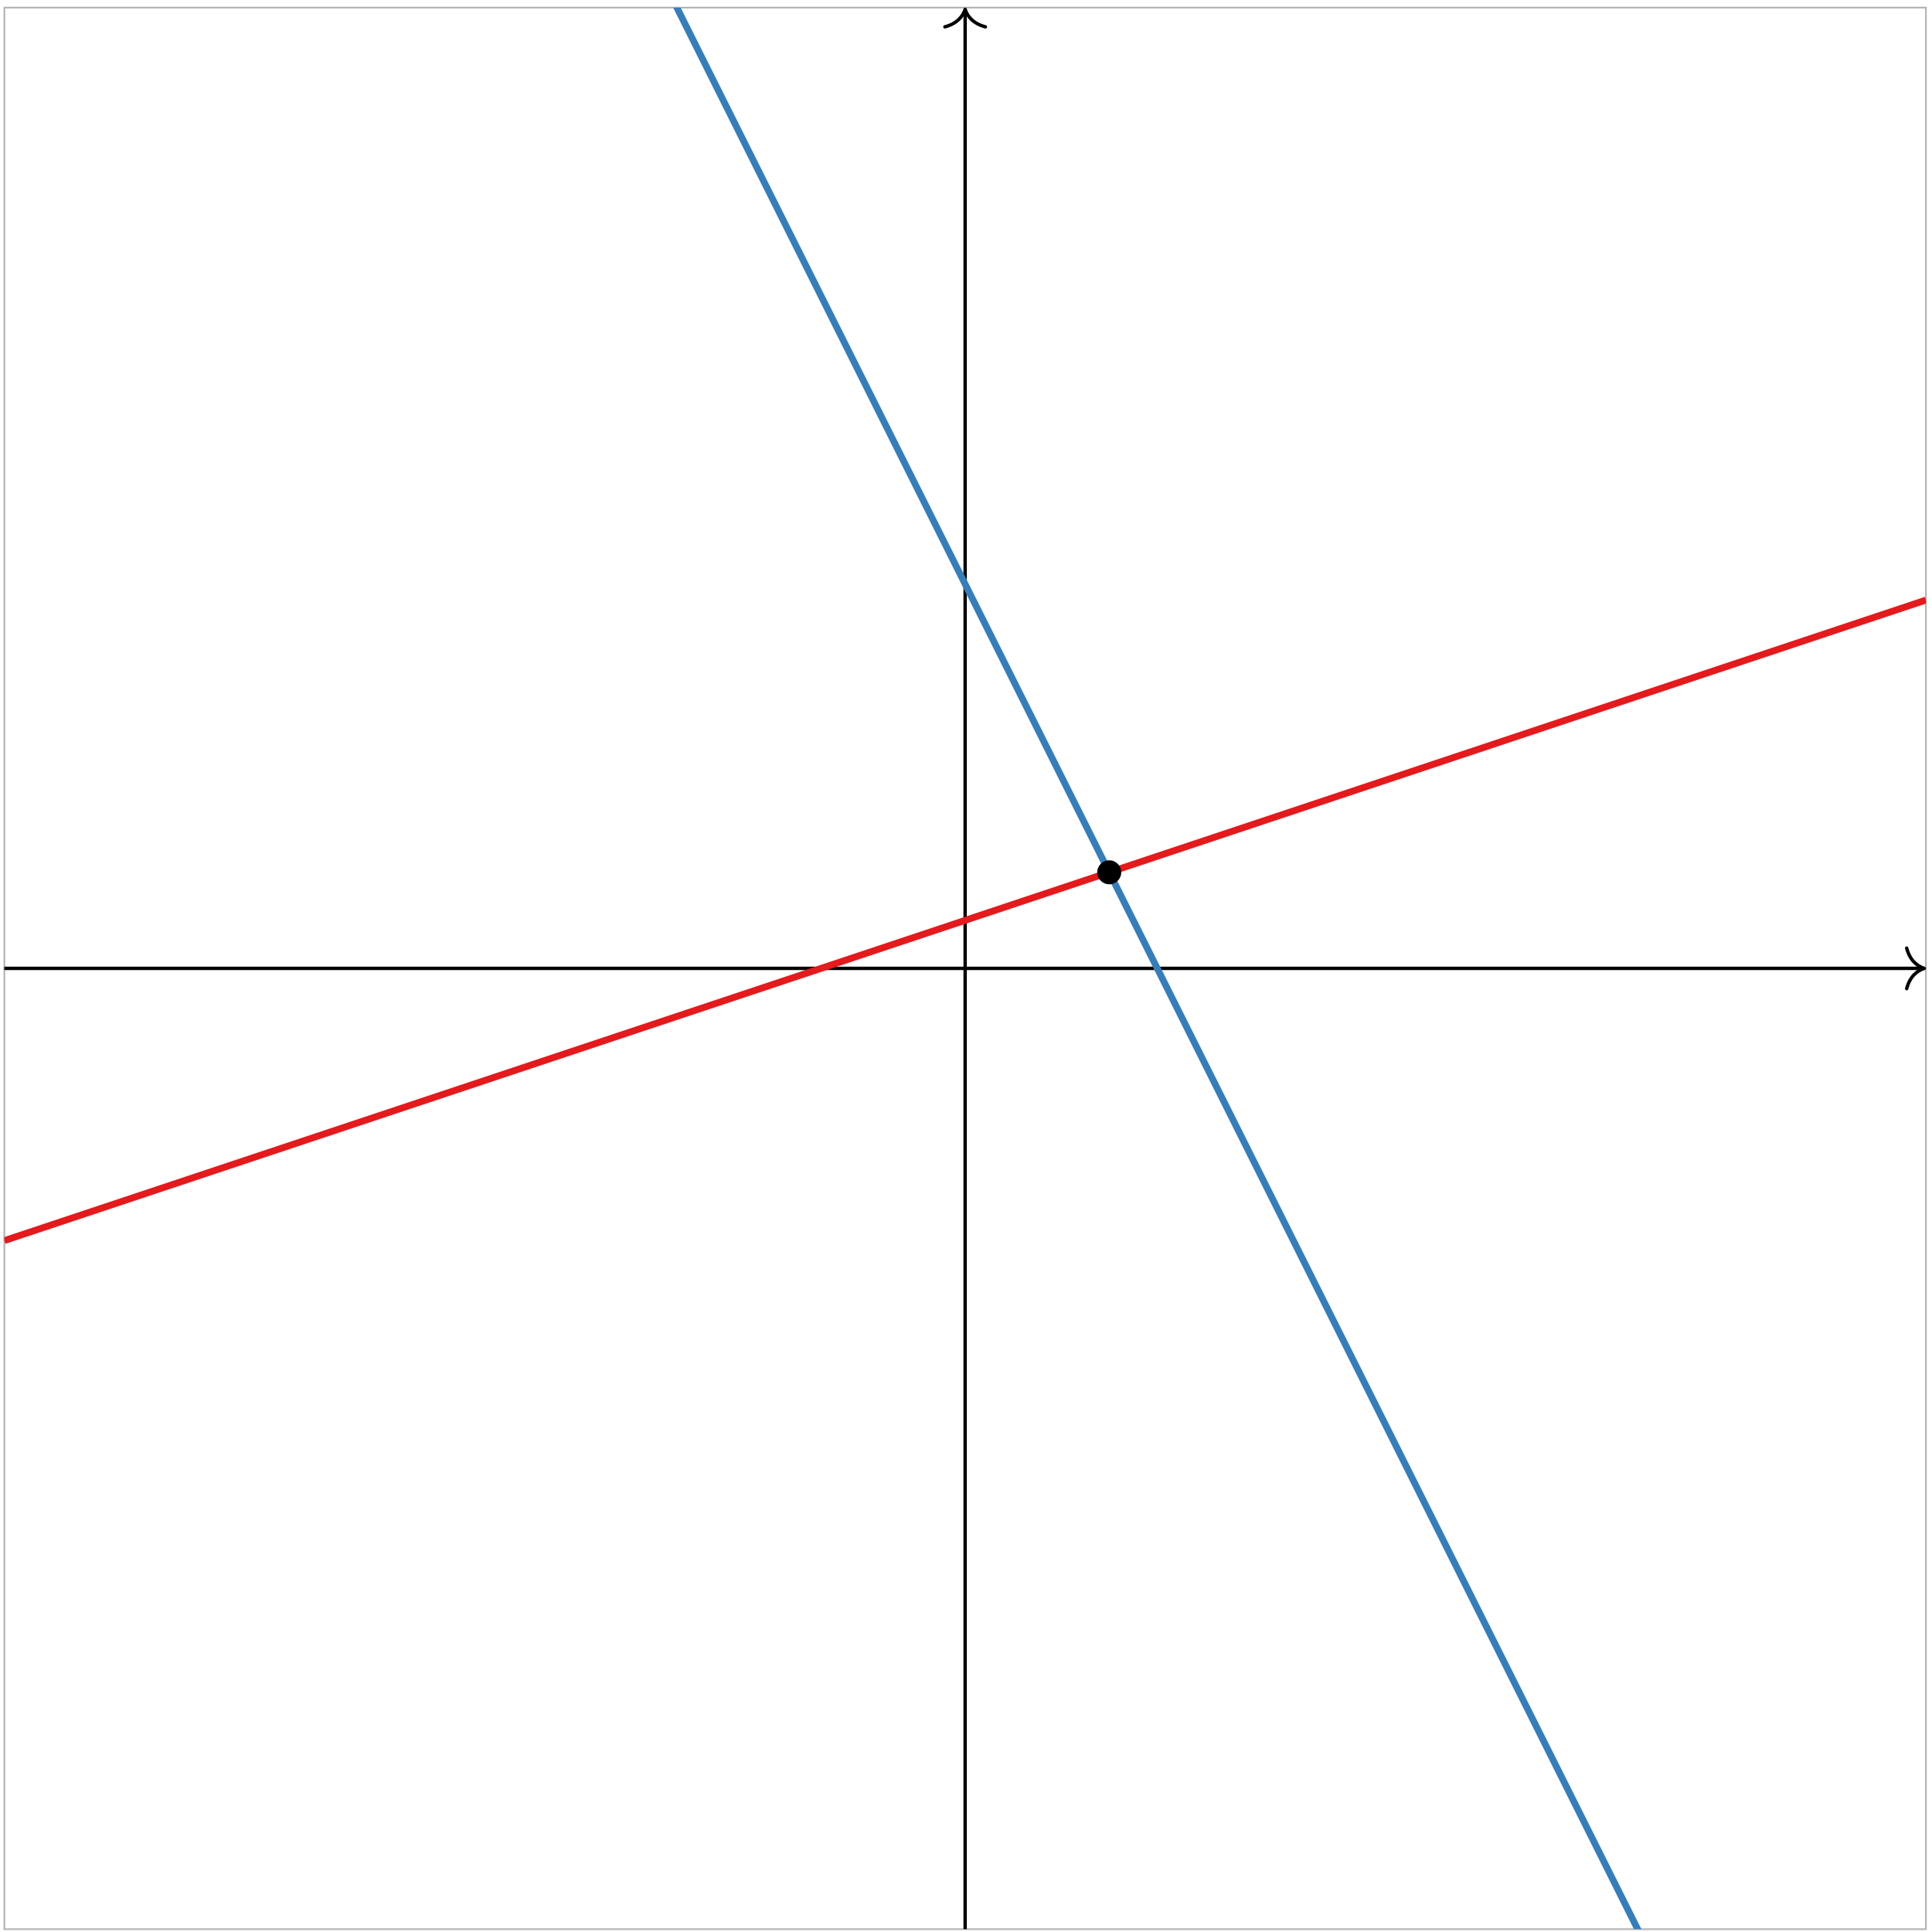
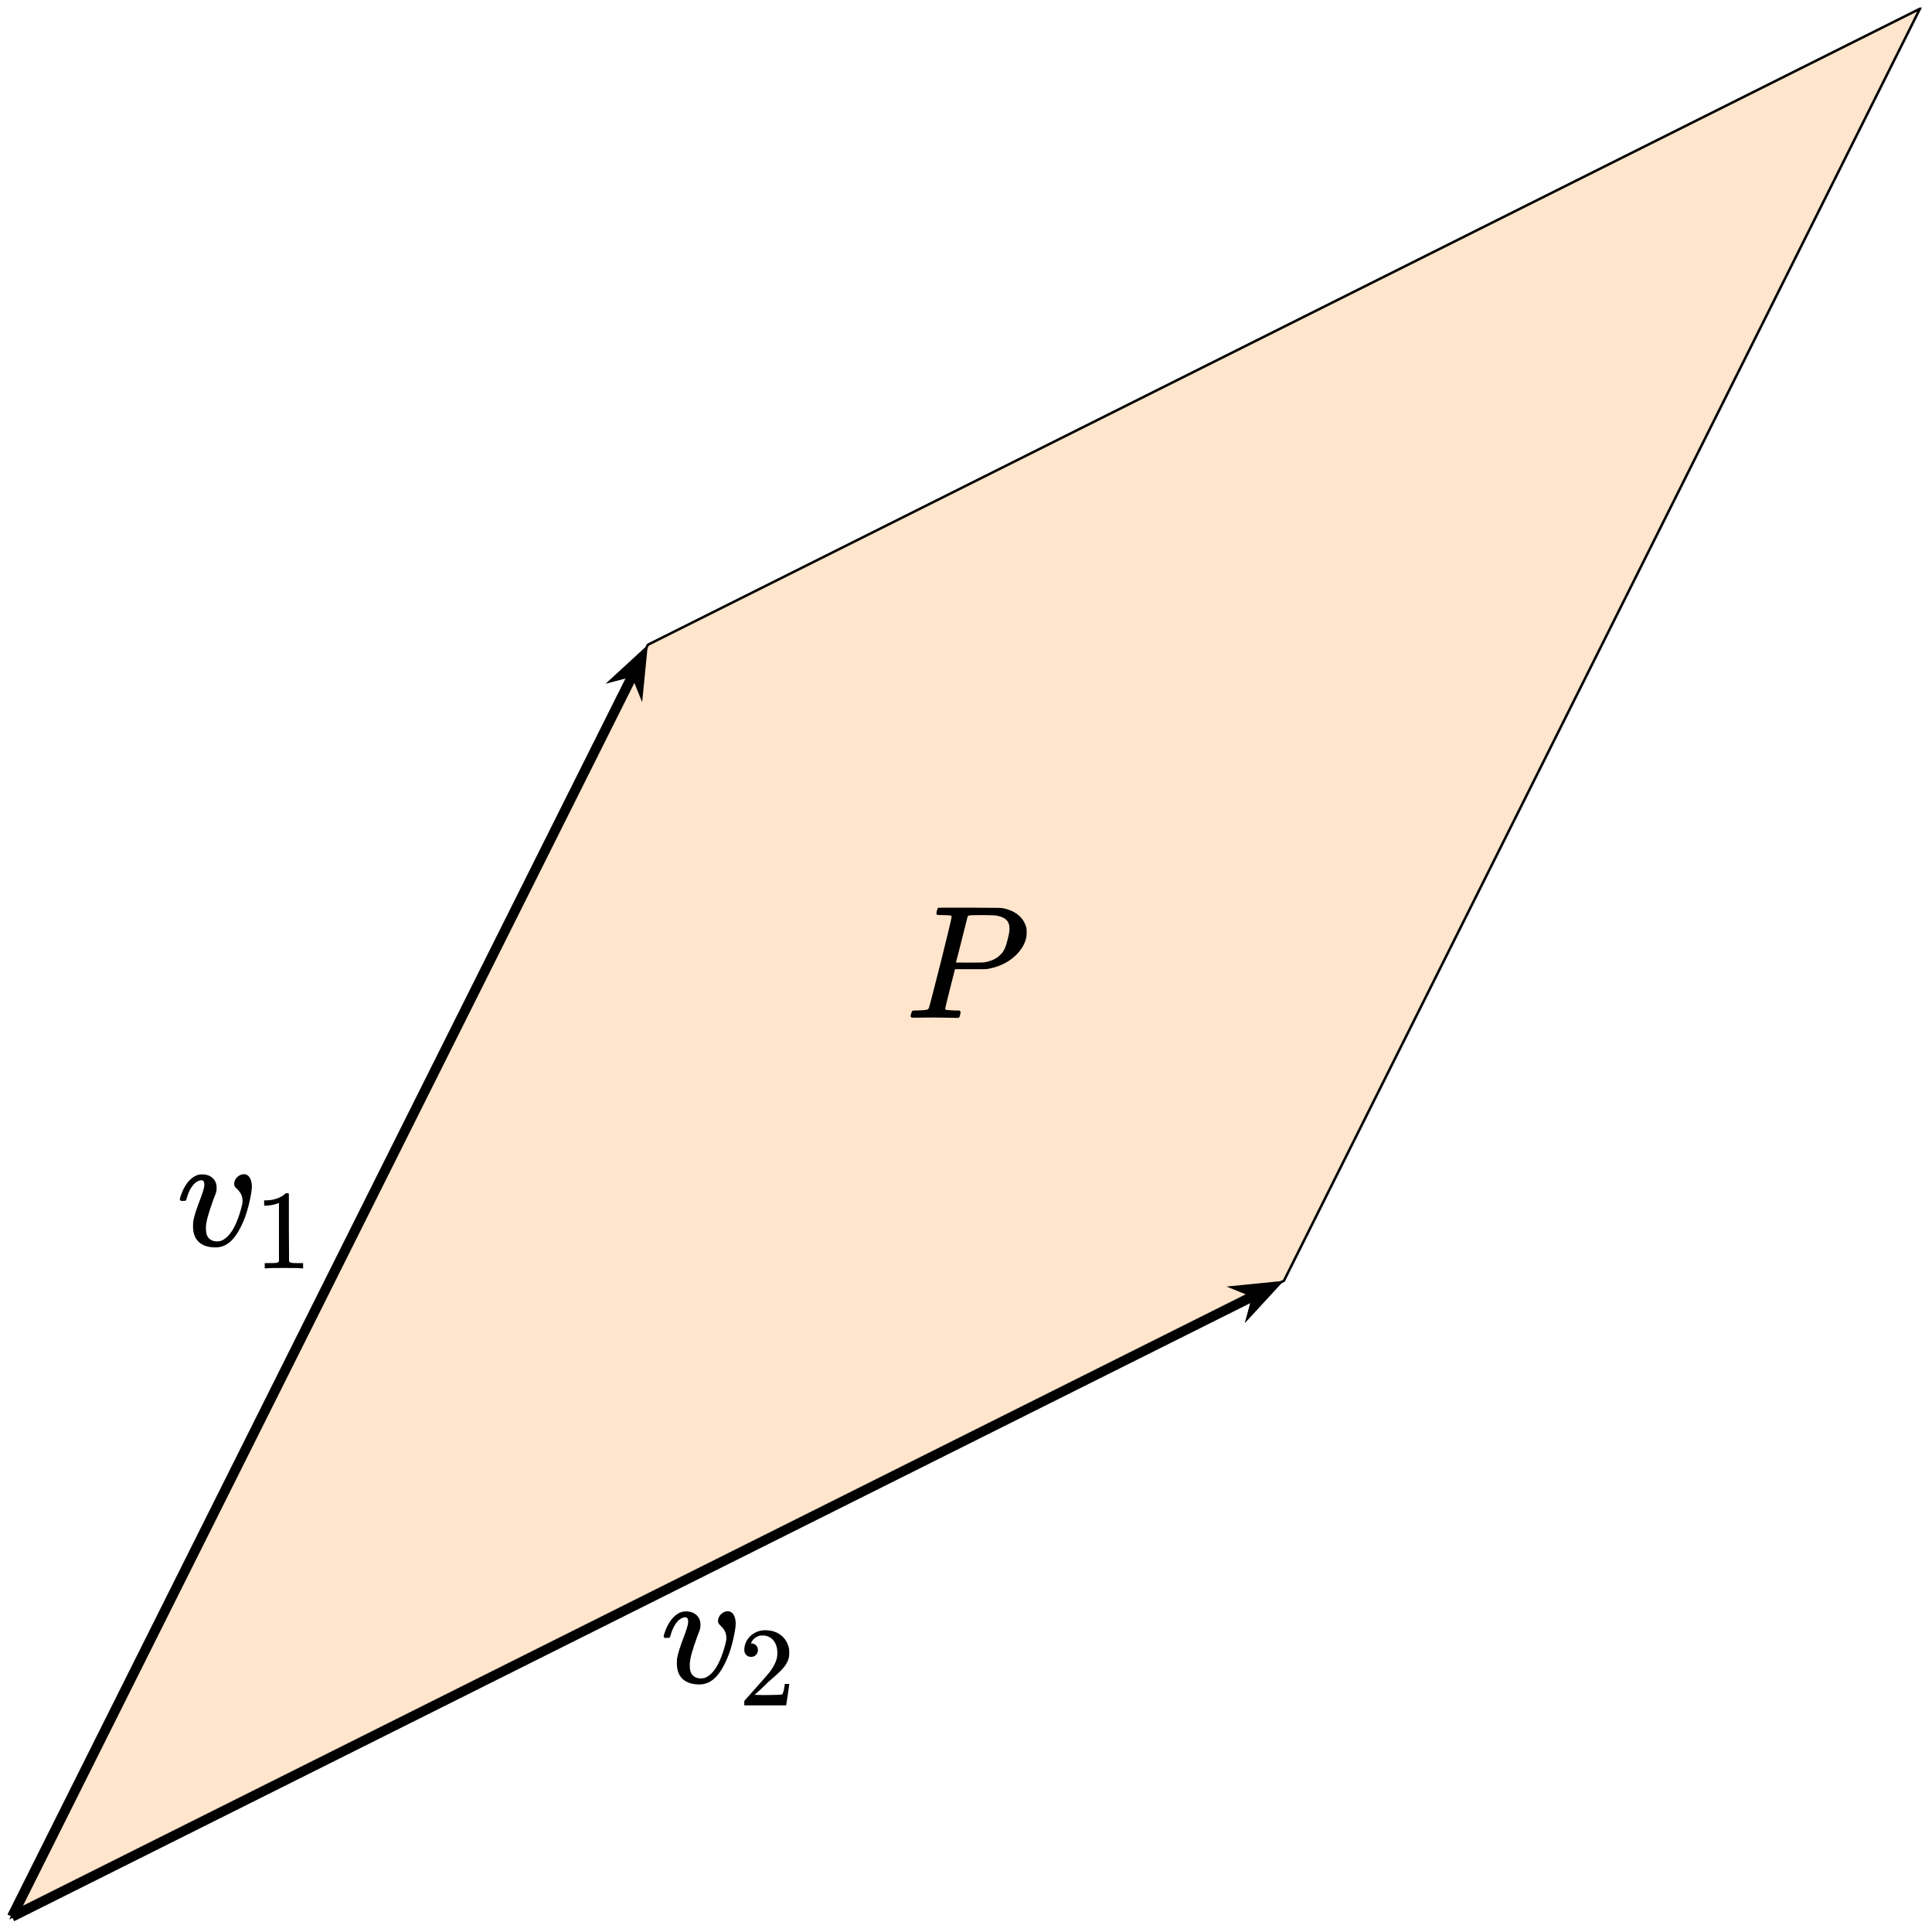
- <svg xmlns="http://www.w3.org/2000/svg" width="228pt" height="228pt" viewBox="0 0 228 228" version="1.1">
+ <svg xmlns="http://www.w3.org/2000/svg" xmlns:xlink="http://www.w3.org/1999/xlink" width="155pt" height="155pt" viewBox="0 0 155 155" version="1.1">
  <defs>
+     <g>
+       <symbol overflow="visible" id="glyph0-0">
+         <path style="stroke:none;" d="M 0.641 0 L 2.594 0 L 2.594 -6.906 L 0.641 -6.906 Z M 1.297 -0.641 L 1.297 -6.25 L 1.938 -6.25 L 1.938 -0.641 Z M 1.297 -0.641 " />
+       </symbol>
+       <symbol overflow="visible" id="glyph0-1">
+         <path style="stroke:none;" d="M 3.125 0.141 C 3.984 0.141 4.625 -0.422 5.172 -1.531 C 5.438 -2.062 5.609 -2.531 5.797 -3.266 C 5.953 -3.938 6.047 -4.406 6.047 -4.75 C 6.047 -5.234 5.859 -5.734 5.406 -5.734 C 5.016 -5.734 4.625 -5.359 4.625 -4.969 C 4.625 -4.828 4.672 -4.719 4.797 -4.609 C 5.156 -4.281 5.297 -3.984 5.297 -3.594 C 5.297 -3.406 5.266 -3.266 5.188 -2.984 C 4.844 -1.719 4.391 -0.891 3.859 -0.547 C 3.656 -0.391 3.5 -0.344 3.234 -0.344 C 2.844 -0.344 2.531 -0.547 2.422 -0.891 C 2.375 -1.078 2.359 -1.219 2.359 -1.469 C 2.391 -1.984 2.516 -2.469 2.984 -3.766 C 3.094 -4.031 3.188 -4.281 3.188 -4.344 C 3.219 -4.422 3.219 -4.562 3.219 -4.672 C 3.219 -5.297 2.734 -5.719 2.078 -5.719 C 1.719 -5.719 1.484 -5.609 1.266 -5.438 C 0.812 -5.094 0.5 -4.516 0.312 -3.906 C 0.281 -3.812 0.266 -3.75 0.266 -3.719 C 0.266 -3.672 0.328 -3.625 0.344 -3.594 L 0.531 -3.594 C 0.781 -3.594 0.734 -3.594 0.797 -3.719 C 1 -4.5 1.375 -5.062 1.781 -5.203 C 1.859 -5.234 1.938 -5.25 2 -5.25 C 2.156 -5.25 2.234 -5.125 2.234 -4.922 C 2.234 -4.797 2.219 -4.641 2.156 -4.484 C 2.156 -4.422 2.047 -4.125 1.953 -3.859 C 1.562 -2.844 1.422 -2.375 1.344 -1.953 C 1.328 -1.859 1.328 -1.688 1.328 -1.516 C 1.328 -0.391 2.047 0.141 3.125 0.141 Z M 3.125 0.141 " />
+       </symbol>
+       <symbol overflow="visible" id="glyph0-2">
+         <path style="stroke:none;" d="M 3.719 -8.141 C 3.719 -7.844 1.938 -0.844 1.891 -0.797 C 1.844 -0.703 1.781 -0.656 1.641 -0.641 C 1.5 -0.625 1.156 -0.594 0.875 -0.594 C 0.531 -0.594 0.531 -0.594 0.469 -0.328 C 0.438 -0.219 0.422 -0.172 0.422 -0.141 C 0.422 -0.109 0.438 -0.109 0.453 -0.078 C 0.484 -0.031 0.5 -0.016 0.656 -0.016 C 1.141 -0.016 1.594 -0.031 2.359 -0.031 C 3.141 -0.031 3.609 0 4.125 0 C 4.297 0 4.297 -0.031 4.344 -0.062 C 4.359 -0.109 4.438 -0.375 4.438 -0.453 C 4.438 -0.516 4.375 -0.562 4.359 -0.594 L 3.953 -0.594 C 3.562 -0.609 3.297 -0.641 3.234 -0.656 C 3.219 -0.672 3.203 -0.703 3.203 -0.766 C 3.203 -0.797 3.375 -1.5 3.594 -2.359 L 3.984 -3.906 L 5.203 -3.906 C 6.266 -3.906 6.453 -3.906 6.562 -3.922 C 7.5 -4.078 8.281 -4.453 8.875 -5.031 C 9.328 -5.484 9.594 -5.938 9.703 -6.438 C 9.734 -6.547 9.734 -6.703 9.734 -6.859 C 9.734 -7 9.734 -7.125 9.719 -7.203 C 9.5 -8.109 8.75 -8.641 7.766 -8.812 C 7.609 -8.828 7.578 -8.828 5.141 -8.844 C 2.719 -8.844 2.672 -8.844 2.625 -8.828 C 2.578 -8.781 2.5 -8.516 2.5 -8.391 C 2.5 -8.25 2.531 -8.25 2.984 -8.25 C 3.375 -8.234 3.719 -8.25 3.719 -8.141 Z M 8.359 -7.172 C 8.359 -6.922 8.328 -6.766 8.219 -6.328 C 8.062 -5.672 7.922 -5.344 7.641 -5.078 C 7.328 -4.75 6.891 -4.547 6.312 -4.453 C 6.172 -4.438 6.016 -4.438 5.109 -4.438 C 4.109 -4.438 4.062 -4.438 4.062 -4.453 C 4.094 -4.484 4.938 -7.922 5 -8.125 C 5.031 -8.188 5.109 -8.219 5.234 -8.234 C 5.281 -8.234 5.719 -8.25 6.219 -8.25 C 7 -8.234 7.141 -8.234 7.25 -8.219 C 7.875 -8.109 8.359 -7.891 8.359 -7.172 Z M 8.359 -7.172 " />
+       </symbol>
+       <symbol overflow="visible" id="glyph1-0">
+         <path style="stroke:none;" d="M 0.453 0 L 1.812 0 L 1.812 -4.828 L 0.453 -4.828 Z M 0.906 -0.453 L 0.906 -4.375 L 1.359 -4.375 L 1.359 -0.453 Z M 0.906 -0.453 " />
+       </symbol>
+       <symbol overflow="visible" id="glyph1-1">
+         <path style="stroke:none;" d="M 3.766 0 L 3.875 0 L 3.875 -0.422 L 3.328 -0.422 C 3.062 -0.422 2.875 -0.422 2.75 -0.547 L 2.734 -3.266 L 2.734 -5.984 C 2.688 -6.031 2.703 -6.031 2.578 -6.031 C 2.5 -6.031 2.5 -6.031 2.469 -6.016 C 2.422 -5.969 2.281 -5.844 2.188 -5.797 C 1.859 -5.594 1.438 -5.469 0.922 -5.453 L 0.75 -5.453 L 0.75 -5.031 L 0.922 -5.031 C 1.266 -5.047 1.594 -5.109 1.859 -5.219 C 1.891 -5.234 1.922 -5.234 1.938 -5.234 L 1.938 -0.547 C 1.859 -0.5 1.828 -0.453 1.719 -0.438 C 1.609 -0.422 1.297 -0.422 1.031 -0.422 L 0.797 -0.422 L 0.797 0 L 0.906 0 C 1.062 -0.031 2.047 -0.031 2.328 -0.031 C 2.625 -0.031 3.609 -0.031 3.766 0 Z M 3.766 0 " />
+       </symbol>
+       <symbol overflow="visible" id="glyph1-2">
+         <path style="stroke:none;" d="M 1 -3.891 C 1.328 -3.891 1.547 -4.141 1.547 -4.438 C 1.547 -4.719 1.344 -4.969 1.031 -4.969 C 1 -4.969 0.984 -4.969 0.984 -4.984 C 0.984 -5 1.031 -5.062 1.062 -5.141 C 1.266 -5.422 1.516 -5.609 1.922 -5.609 C 2.703 -5.609 3.109 -4.969 3.109 -4.203 C 3.109 -3.672 2.906 -3.25 2.5 -2.688 C 2.297 -2.438 2.25 -2.375 1.234 -1.234 C 0.828 -0.781 0.484 -0.391 0.469 -0.375 C 0.453 -0.359 0.453 -0.328 0.453 -0.172 L 0.453 0 L 3.812 0 L 3.812 -0.031 C 3.844 -0.078 4.047 -1.625 4.062 -1.688 L 4.062 -1.719 L 3.703 -1.719 L 3.703 -1.688 C 3.641 -1.281 3.625 -1.203 3.578 -1.062 C 3.547 -0.984 3.516 -0.891 3.484 -0.875 C 3.438 -0.859 2.891 -0.828 1.969 -0.828 L 1.281 -0.844 L 1.828 -1.344 C 2.438 -1.938 2.406 -1.906 2.734 -2.188 C 3.328 -2.703 3.562 -2.953 3.75 -3.219 C 3.969 -3.547 4.062 -3.812 4.062 -4.219 C 4.062 -4.328 4.062 -4.438 4.047 -4.516 C 3.891 -5.406 3.188 -6.031 2.125 -6.031 C 1.203 -6.031 0.453 -5.312 0.453 -4.453 C 0.453 -4.141 0.656 -3.891 1 -3.891 Z M 1 -3.891 " />
+       </symbol>
+     </g>
    <clipPath id="clip1">
-       <path d="M 0.512 114 L 227.281 114 L 227.281 115 L 0.512 115 Z M 0.512 114 " />
+       <path d="M 0 0.605 L 155 0.605 L 155 154 L 0 154 Z M 0 0.605 " />
    </clipPath>
    <clipPath id="clip2">
-       <path d="M 224 111 L 227.281 111 L 227.281 117 L 224 117 Z M 224 111 " />
-     </clipPath>
-     <clipPath id="clip3">
-       <path d="M 113 1 L 115 1 L 115 227.668 L 113 227.668 Z M 113 1 " />
-     </clipPath>
-     <clipPath id="clip4">
-       <path d="M 111 0.898 L 117 0.898 L 117 4 L 111 4 Z M 111 0.898 " />
-     </clipPath>
-     <clipPath id="clip5">
-       <path d="M 0.512 59 L 227.281 59 L 227.281 158 L 0.512 158 Z M 0.512 59 " />
-     </clipPath>
-     <clipPath id="clip6">
-       <path d="M 0.512 0.898 L 227.281 0.898 L 227.281 227.668 L 0.512 227.668 Z M 0.512 0.898 " />
+       <path d="M 0 0.605 L 155 0.605 L 155 155 L 0 155 Z M 0 0.605 " />
    </clipPath>
  </defs>
  <g id="surface1">
-     <path style="fill:none;stroke-width:0.199;stroke-linecap:butt;stroke-linejoin:miter;stroke:rgb(70%,70%,70%);stroke-opacity:1;stroke-miterlimit:10;" d="M -113.385 -113.386 L -113.385 113.384 L 113.384 113.384 L 113.384 -113.386 Z M -113.385 -113.386 " transform="matrix(1,0,0,-1,113.897,114.282)" />
    <g clip-path="url(#clip1)" clip-rule="nonzero">
-       <path style="fill:none;stroke-width:0.399;stroke-linecap:butt;stroke-linejoin:miter;stroke:rgb(0%,0%,0%);stroke-opacity:1;stroke-miterlimit:10;" d="M -113.385 0.001 L 112.986 0.001 " transform="matrix(1,0,0,-1,113.897,114.282)" />
+       <path style=" stroke:none;fill-rule:nonzero;fill:rgb(100%,49.799%,0%);fill-opacity:0.2;" d="M 0.957 153.777 L 51.98 51.727 L 154.031 0.703 L 103.004 102.754 Z M 0.957 153.777 " />
    </g>
    <g clip-path="url(#clip2)" clip-rule="nonzero">
-       <path style="fill:none;stroke-width:0.399;stroke-linecap:round;stroke-linejoin:round;stroke:rgb(0%,0%,0%);stroke-opacity:1;stroke-miterlimit:10;" d="M -2.072 2.391 C -1.693 0.958 -0.849 0.278 -0.001 0.001 C -0.849 -0.281 -1.693 -0.956 -2.072 -2.39 " transform="matrix(1,0,0,-1,227.0832,114.282)" />
+       <path style="fill:none;stroke-width:0.199;stroke-linecap:butt;stroke-linejoin:miter;stroke:rgb(0%,0%,0%);stroke-opacity:1;stroke-miterlimit:10;" d="M 0 -0 L 51.023 102.05 L 153.074 153.074 L 102.047 51.023 Z M 0 -0 " transform="matrix(1,0,0,-1,0.957,153.777)" />
    </g>
-     <g clip-path="url(#clip3)" clip-rule="nonzero">
-       <path style="fill:none;stroke-width:0.399;stroke-linecap:butt;stroke-linejoin:miter;stroke:rgb(0%,0%,0%);stroke-opacity:1;stroke-miterlimit:10;" d="M 0.001 -113.386 L 0.001 112.985 " transform="matrix(1,0,0,-1,113.897,114.282)" />
+     <path style="fill:none;stroke-width:0.797;stroke-linecap:butt;stroke-linejoin:miter;stroke:rgb(0%,0%,0%);stroke-opacity:1;stroke-miterlimit:10;" d="M 0 -0 L 49.871 99.746 " transform="matrix(1,0,0,-1,0.957,153.777)" />
+     <path style="fill-rule:nonzero;fill:rgb(0%,0%,0%);fill-opacity:1;stroke-width:0.718;stroke-linecap:butt;stroke-linejoin:miter;stroke:rgb(0%,0%,0%);stroke-opacity:1;stroke-miterlimit:10;" d="M 3.231 0.002 L 1.159 0.791 L 1.856 -0 L 1.159 -0.79 Z M 3.231 0.002 " transform="matrix(0.44722,-0.89442,-0.89442,-0.44722,50.07976,55.53143)" />
+     <g style="fill:rgb(0%,0%,0%);fill-opacity:1;">
+       <use xlink:href="#glyph0-1" x="14.16" y="99.937" />
    </g>
-     <g clip-path="url(#clip4)" clip-rule="nonzero">
-       <path style="fill:none;stroke-width:0.399;stroke-linecap:round;stroke-linejoin:round;stroke:rgb(0%,0%,0%);stroke-opacity:1;stroke-miterlimit:10;" d="M -2.072 2.389 C -1.693 0.956 -0.85 0.28 -0.002 -0.001 C -0.85 -0.279 -1.693 -0.955 -2.072 -2.392 " transform="matrix(0,-1,-1,0,113.897,1.09575)" />
+     <g style="fill:rgb(0%,0%,0%);fill-opacity:1;">
+       <use xlink:href="#glyph1-1" x="20.442" y="101.757" />
    </g>
-     <g clip-path="url(#clip5)" clip-rule="nonzero">
-       <path style="fill:none;stroke-width:0.797;stroke-linecap:butt;stroke-linejoin:miter;stroke:rgb(89.409%,10.199%,10.979%);stroke-opacity:1;stroke-miterlimit:10;" d="M -113.385 -32.124 L 113.384 43.466 " transform="matrix(1,0,0,-1,113.897,114.282)" />
+     <path style="fill:none;stroke-width:0.797;stroke-linecap:butt;stroke-linejoin:miter;stroke:rgb(0%,0%,0%);stroke-opacity:1;stroke-miterlimit:10;" d="M 0 -0 L 99.746 49.875 " transform="matrix(1,0,0,-1,0.957,153.777)" />
+     <path style="fill-rule:nonzero;fill:rgb(0%,0%,0%);fill-opacity:1;stroke-width:0.718;stroke-linecap:butt;stroke-linejoin:miter;stroke:rgb(0%,0%,0%);stroke-opacity:1;stroke-miterlimit:10;" d="M 3.228 -0 L 1.16 0.789 L 1.857 -0 L 1.158 -0.786 Z M 3.228 -0 " transform="matrix(0.89442,-0.44722,-0.44722,-0.89442,99.20257,104.6542)" />
+     <g style="fill:rgb(0%,0%,0%);fill-opacity:1;">
+       <use xlink:href="#glyph0-1" x="52.977" y="134.999" />
    </g>
-     <g clip-path="url(#clip6)" clip-rule="nonzero">
-       <path style="fill:none;stroke-width:0.797;stroke-linecap:butt;stroke-linejoin:miter;stroke:rgb(21.57%,49.409%,72.159%);stroke-opacity:1;stroke-miterlimit:10;" d="M -113.385 272.126 L 113.384 -181.417 " transform="matrix(1,0,0,-1,113.897,114.282)" />
+     <g style="fill:rgb(0%,0%,0%);fill-opacity:1;">
+       <use xlink:href="#glyph1-2" x="59.259" y="136.819" />
    </g>
-     <path style=" stroke:none;fill-rule:nonzero;fill:rgb(0%,0%,0%);fill-opacity:1;" d="M 132.32 102.945 C 132.32 102.16 131.688 101.527 130.906 101.527 C 130.121 101.527 129.488 102.16 129.488 102.945 C 129.488 103.727 130.121 104.359 130.906 104.359 C 131.688 104.359 132.32 103.727 132.32 102.945 Z M 132.32 102.945 " />
+     <g style="fill:rgb(0%,0%,0%);fill-opacity:1;">
+       <use xlink:href="#glyph0-2" x="72.63" y="81.664" />
+     </g>
  </g>
</svg>
